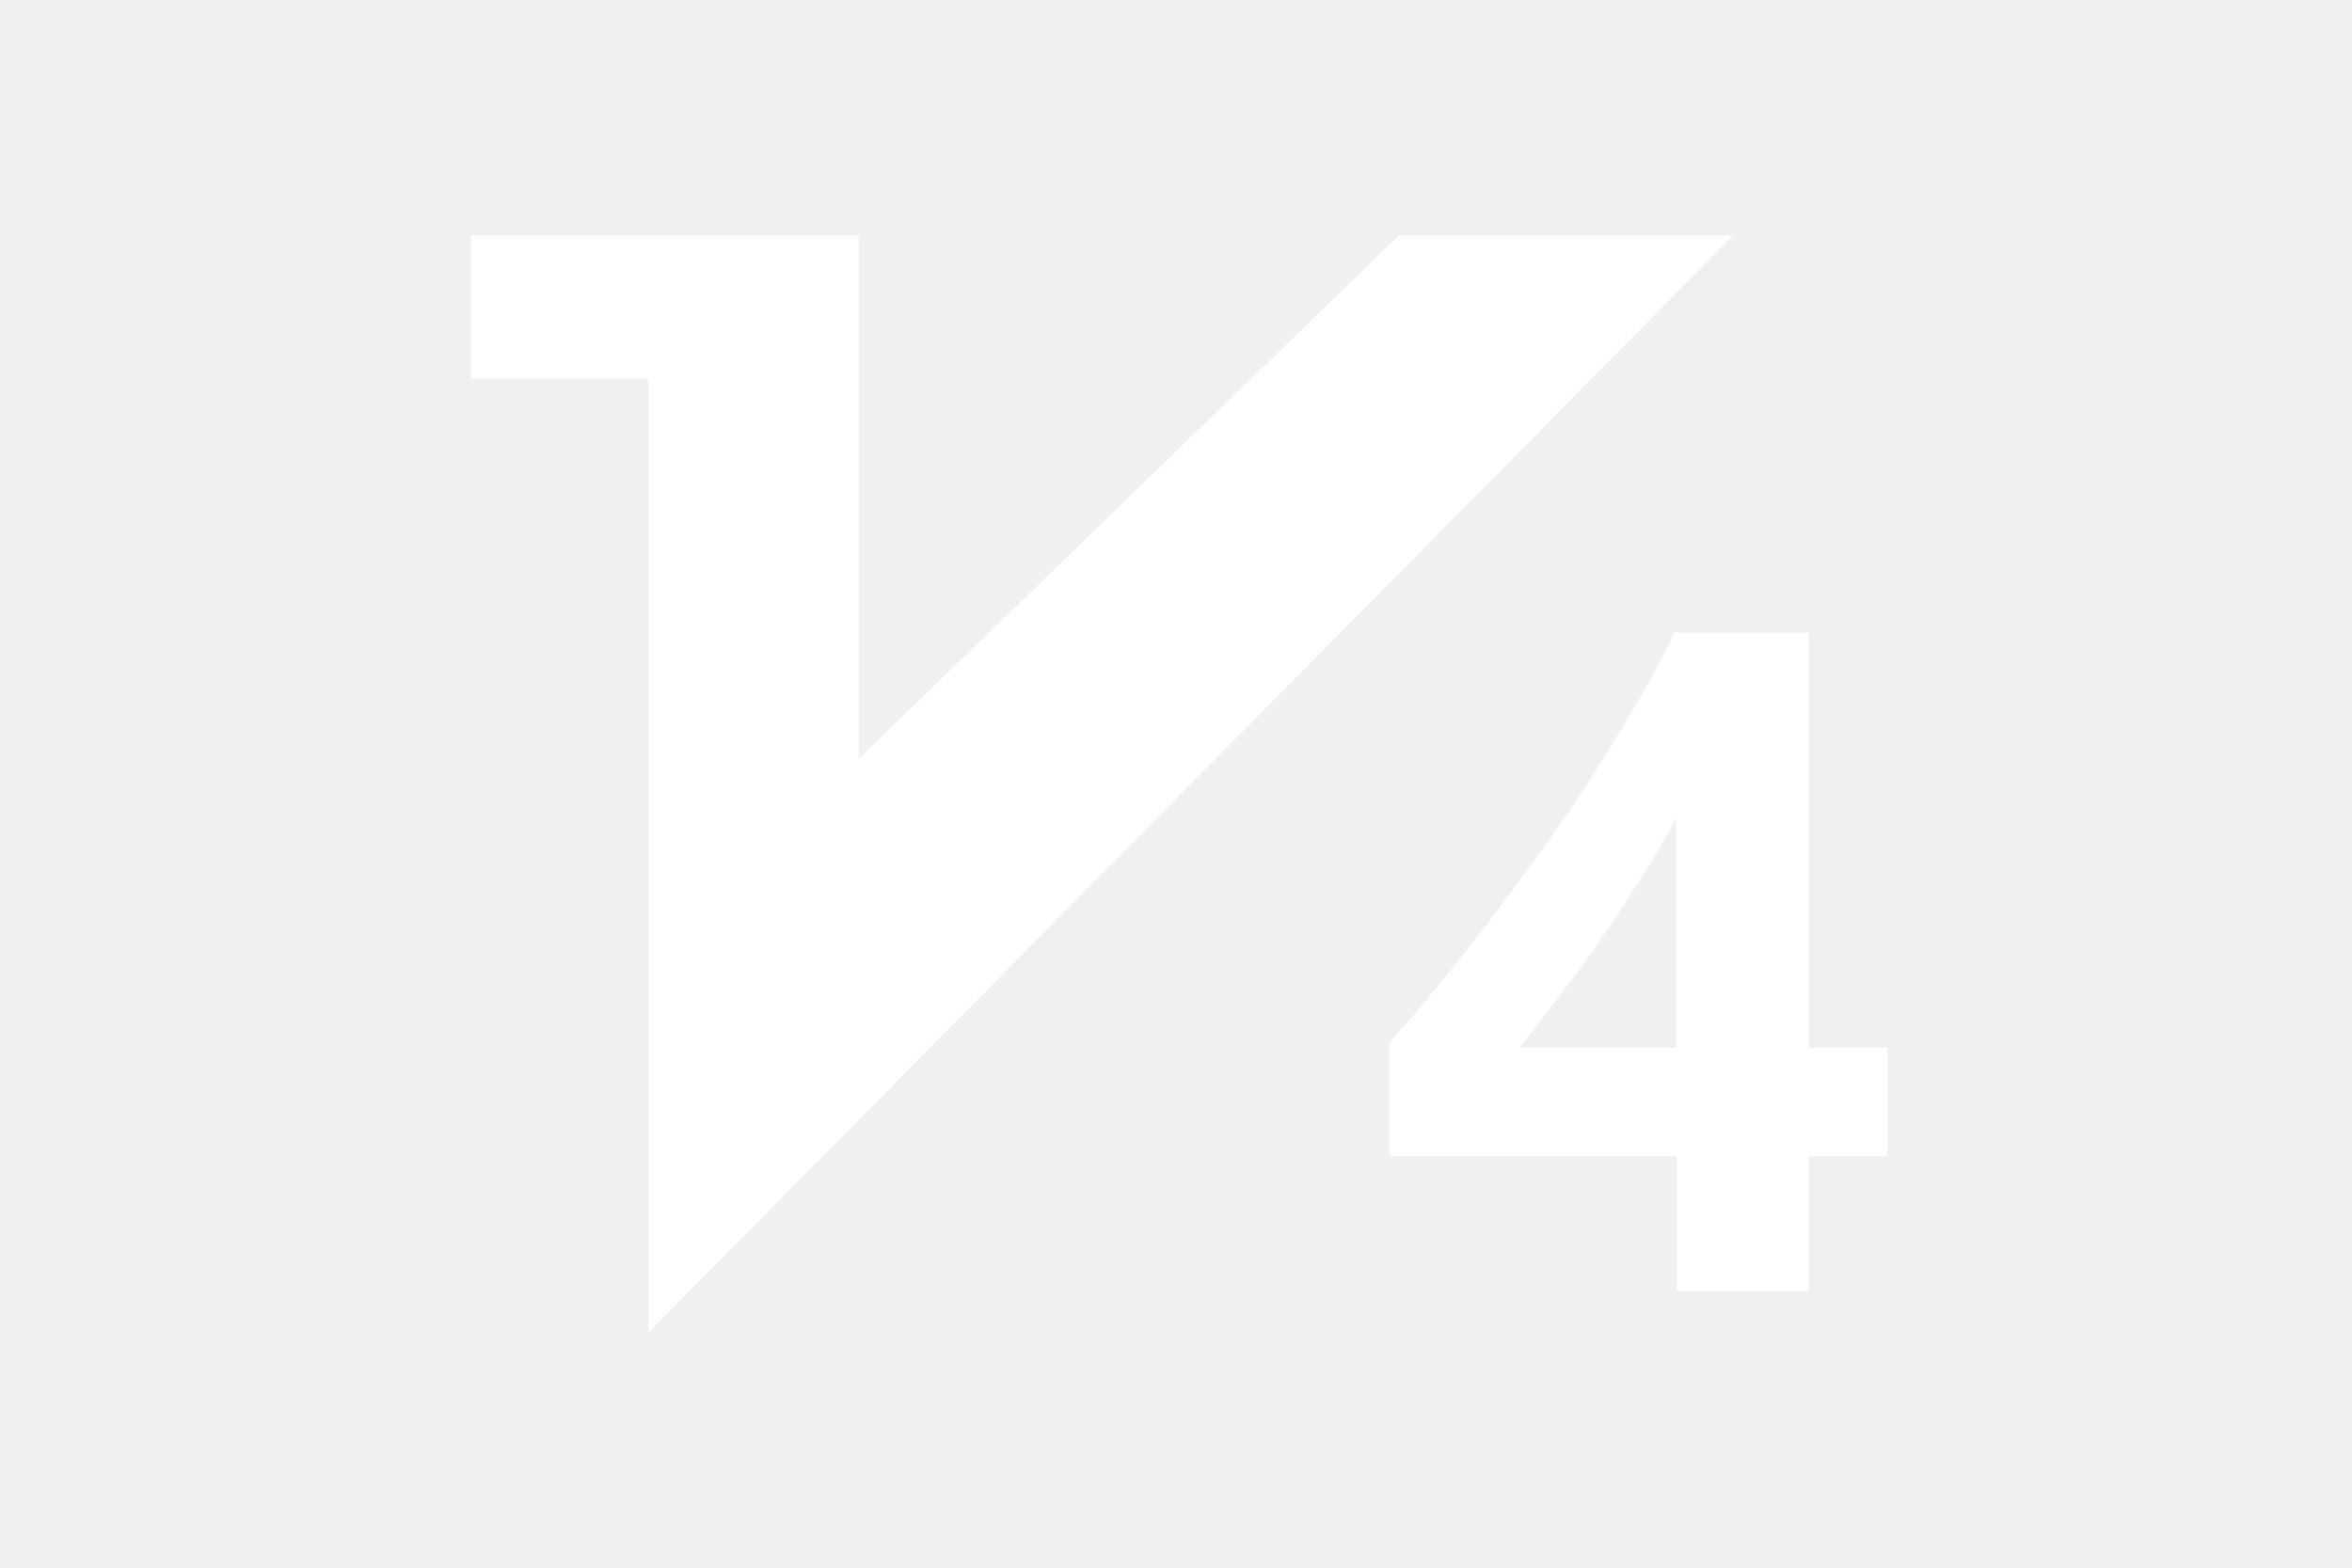
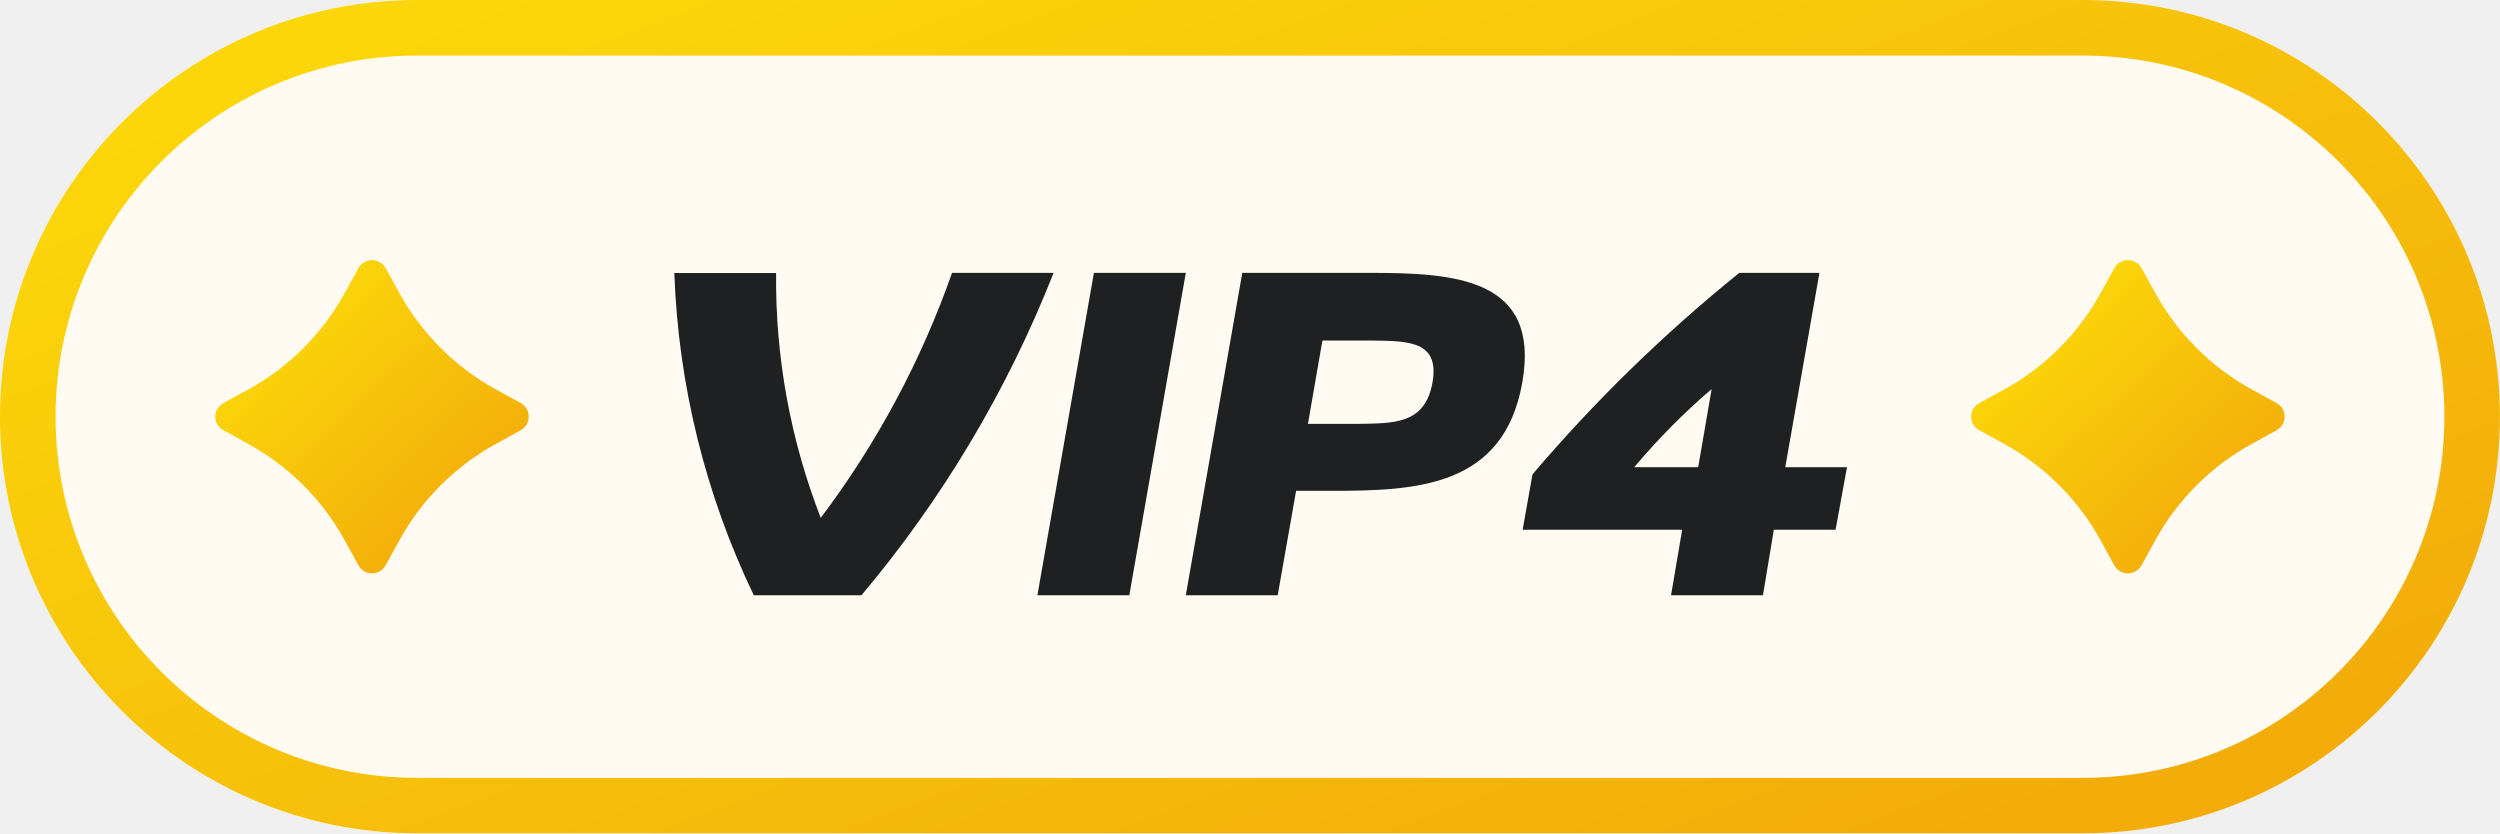
- <svg xmlns="http://www.w3.org/2000/svg" width="15" height="10" viewBox="0 0 15 10">
+ <svg xmlns="http://www.w3.org/2000/svg" xmlns:xlink="http://www.w3.org/1999/xlink" width="42" height="14" viewBox="0 0 42 14">
  <defs>
-     <clipPath id="clip-V4_w">
-       <rect width="15" height="10" />
-     </clipPath>
+     <linearGradient id="linear-gradient" x1="0.071" y1="0.141" x2="0.918" y2="0.896" gradientUnits="objectBoundingBox">
+       <stop offset="0" stop-color="#fbd60a" />
+       <stop offset="1" stop-color="#f3ac0a" />
+     </linearGradient>
+     <linearGradient id="linear-gradient-2" x1="0.196" y1="0.209" x2="0.803" y2="0.853" xlink:href="#linear-gradient" />
  </defs>
-   <g id="V4_w" clip-path="url(#clip-V4_w)">
-     <g id="Group_5212" data-name="Group 5212" transform="translate(752.404 -10549.096)">
-       <path id="Path_8006" data-name="Path 8006" d="M-909.4,10562v.916h1.131V10569l6.92-7h-2.132l-3.446,3.339V10562Z" transform="translate(160 -11.404)" fill="#fff" />
-       <path id="Path_9282" data-name="Path 9282" d="M2.789-4.2v2.648h.5v.691h-.5V0H1.945V-.861H.114v-.724q.243-.272.5-.6t.5-.667q.243-.343.453-.69A6.916,6.916,0,0,0,1.931-4.2ZM.943-1.553h1V-3.021q-.1.19-.223.385t-.252.384q-.132.189-.267.366T.943-1.553Z" transform="translate(-743.656 10557.331)" fill="#fff" />
+   <g id="小_VIP4" transform="translate(-6037.902 -994)">
+     <g id="Rectangle_62529" data-name="Rectangle 62529" transform="translate(6037.902 994)">
+       <g id="Group_39763" data-name="Group 39763">
+         <path id="Path_51744" data-name="Path 51744" d="M11120.222-5852.444h28a7,7,0,0,1,7,7h0a7,7,0,0,1-7,7h-28a7,7,0,0,1-7-7h0A7,7,0,0,1,11120.222-5852.444Z" transform="translate(-11113.222 5852.444)" fill="#fffbf2" />
+       </g>
+       <g id="Group_39764" data-name="Group 39764">
+         <path id="Path_51745" data-name="Path 51745" d="M11148.221-5838.444h-28a7.008,7.008,0,0,1-7-7,7.008,7.008,0,0,1,7-7h28a7.008,7.008,0,0,1,7,7A7.008,7.008,0,0,1,11148.221-5838.444Zm-28-13.066a6.073,6.073,0,0,0-6.066,6.067,6.074,6.074,0,0,0,6.066,6.067h28a6.075,6.075,0,0,0,6.067-6.067,6.074,6.074,0,0,0-6.067-6.067Z" transform="translate(-11113.222 5852.444)" fill="url(#linear-gradient)" />
+       </g>
+     </g>
+     <path id="Path_51733" data-name="Path 51733" d="M11119.6-5848.062l.227.411a4.108,4.108,0,0,0,1.635,1.635l.411.226a.259.259,0,0,1,.1.353h0a.267.267,0,0,1-.1.1l-.411.227a4.09,4.09,0,0,0-1.635,1.635l-.227.412a.261.261,0,0,1-.354.1.252.252,0,0,1-.1-.1l-.226-.412a4.1,4.1,0,0,0-1.635-1.635l-.412-.227a.256.256,0,0,1-.1-.352h0a.277.277,0,0,1,.1-.1l.412-.226a4.1,4.1,0,0,0,1.635-1.635l.226-.411a.258.258,0,0,1,.351-.1h0A.253.253,0,0,1,11119.6-5848.062Z" transform="translate(-5075.221 6846.563)" fill="url(#linear-gradient-2)" />
+     <path id="Path_51733-2" data-name="Path 51733" d="M11119.6-5848.062l.227.411a4.108,4.108,0,0,0,1.635,1.635l.411.226a.259.259,0,0,1,.1.353h0a.267.267,0,0,1-.1.1l-.411.227a4.09,4.09,0,0,0-1.635,1.635l-.227.412a.261.261,0,0,1-.354.1.252.252,0,0,1-.1-.1l-.226-.412a4.1,4.1,0,0,0-1.635-1.635l-.412-.227a.256.256,0,0,1-.1-.352h0a.277.277,0,0,1,.1-.1l.412-.226a4.1,4.1,0,0,0,1.635-1.635l.226-.411a.258.258,0,0,1,.351-.1h0A.253.253,0,0,1,11119.6-5848.062Z" transform="translate(-5045.722 6846.563)" fill="url(#linear-gradient-2)" />
+     <g id="VIP10" transform="translate(-4951.296 6817.286)" style="isolation: isolate">
+       <path id="Path_51765" data-name="Path 51765" d="M-4.506-5.416A15.2,15.2,0,0,1-6.712-1.3a11.037,11.037,0,0,1-.75-4.114h-1.71A13.623,13.623,0,0,0-7.837,0h1.809A19.506,19.506,0,0,0-2.8-5.416Zm3.927,0H-2.123L-3.072,0h1.544Zm.949,0L-.579,0H.965l.309-1.754h.6c1.434,0,2.89-.066,3.2-1.82S3.944-5.416,2.51-5.416ZM2.322-2.879H1.473l.243-1.4h.849c.585.011,1.125,0,1,.706S2.907-2.89,2.322-2.879Zm8.207.728H9.492l.574-3.265H8.72A25.913,25.913,0,0,0,5.245-2.03L5.08-1.1H7.76L7.573,0H9.117L9.3-1.1h1.037Zm-2.5,0H6.955a11.232,11.232,0,0,1,1.3-1.313Z" transform="translate(11009.698 -5813.286)" fill="#1f2022" />
    </g>
  </g>
</svg>
